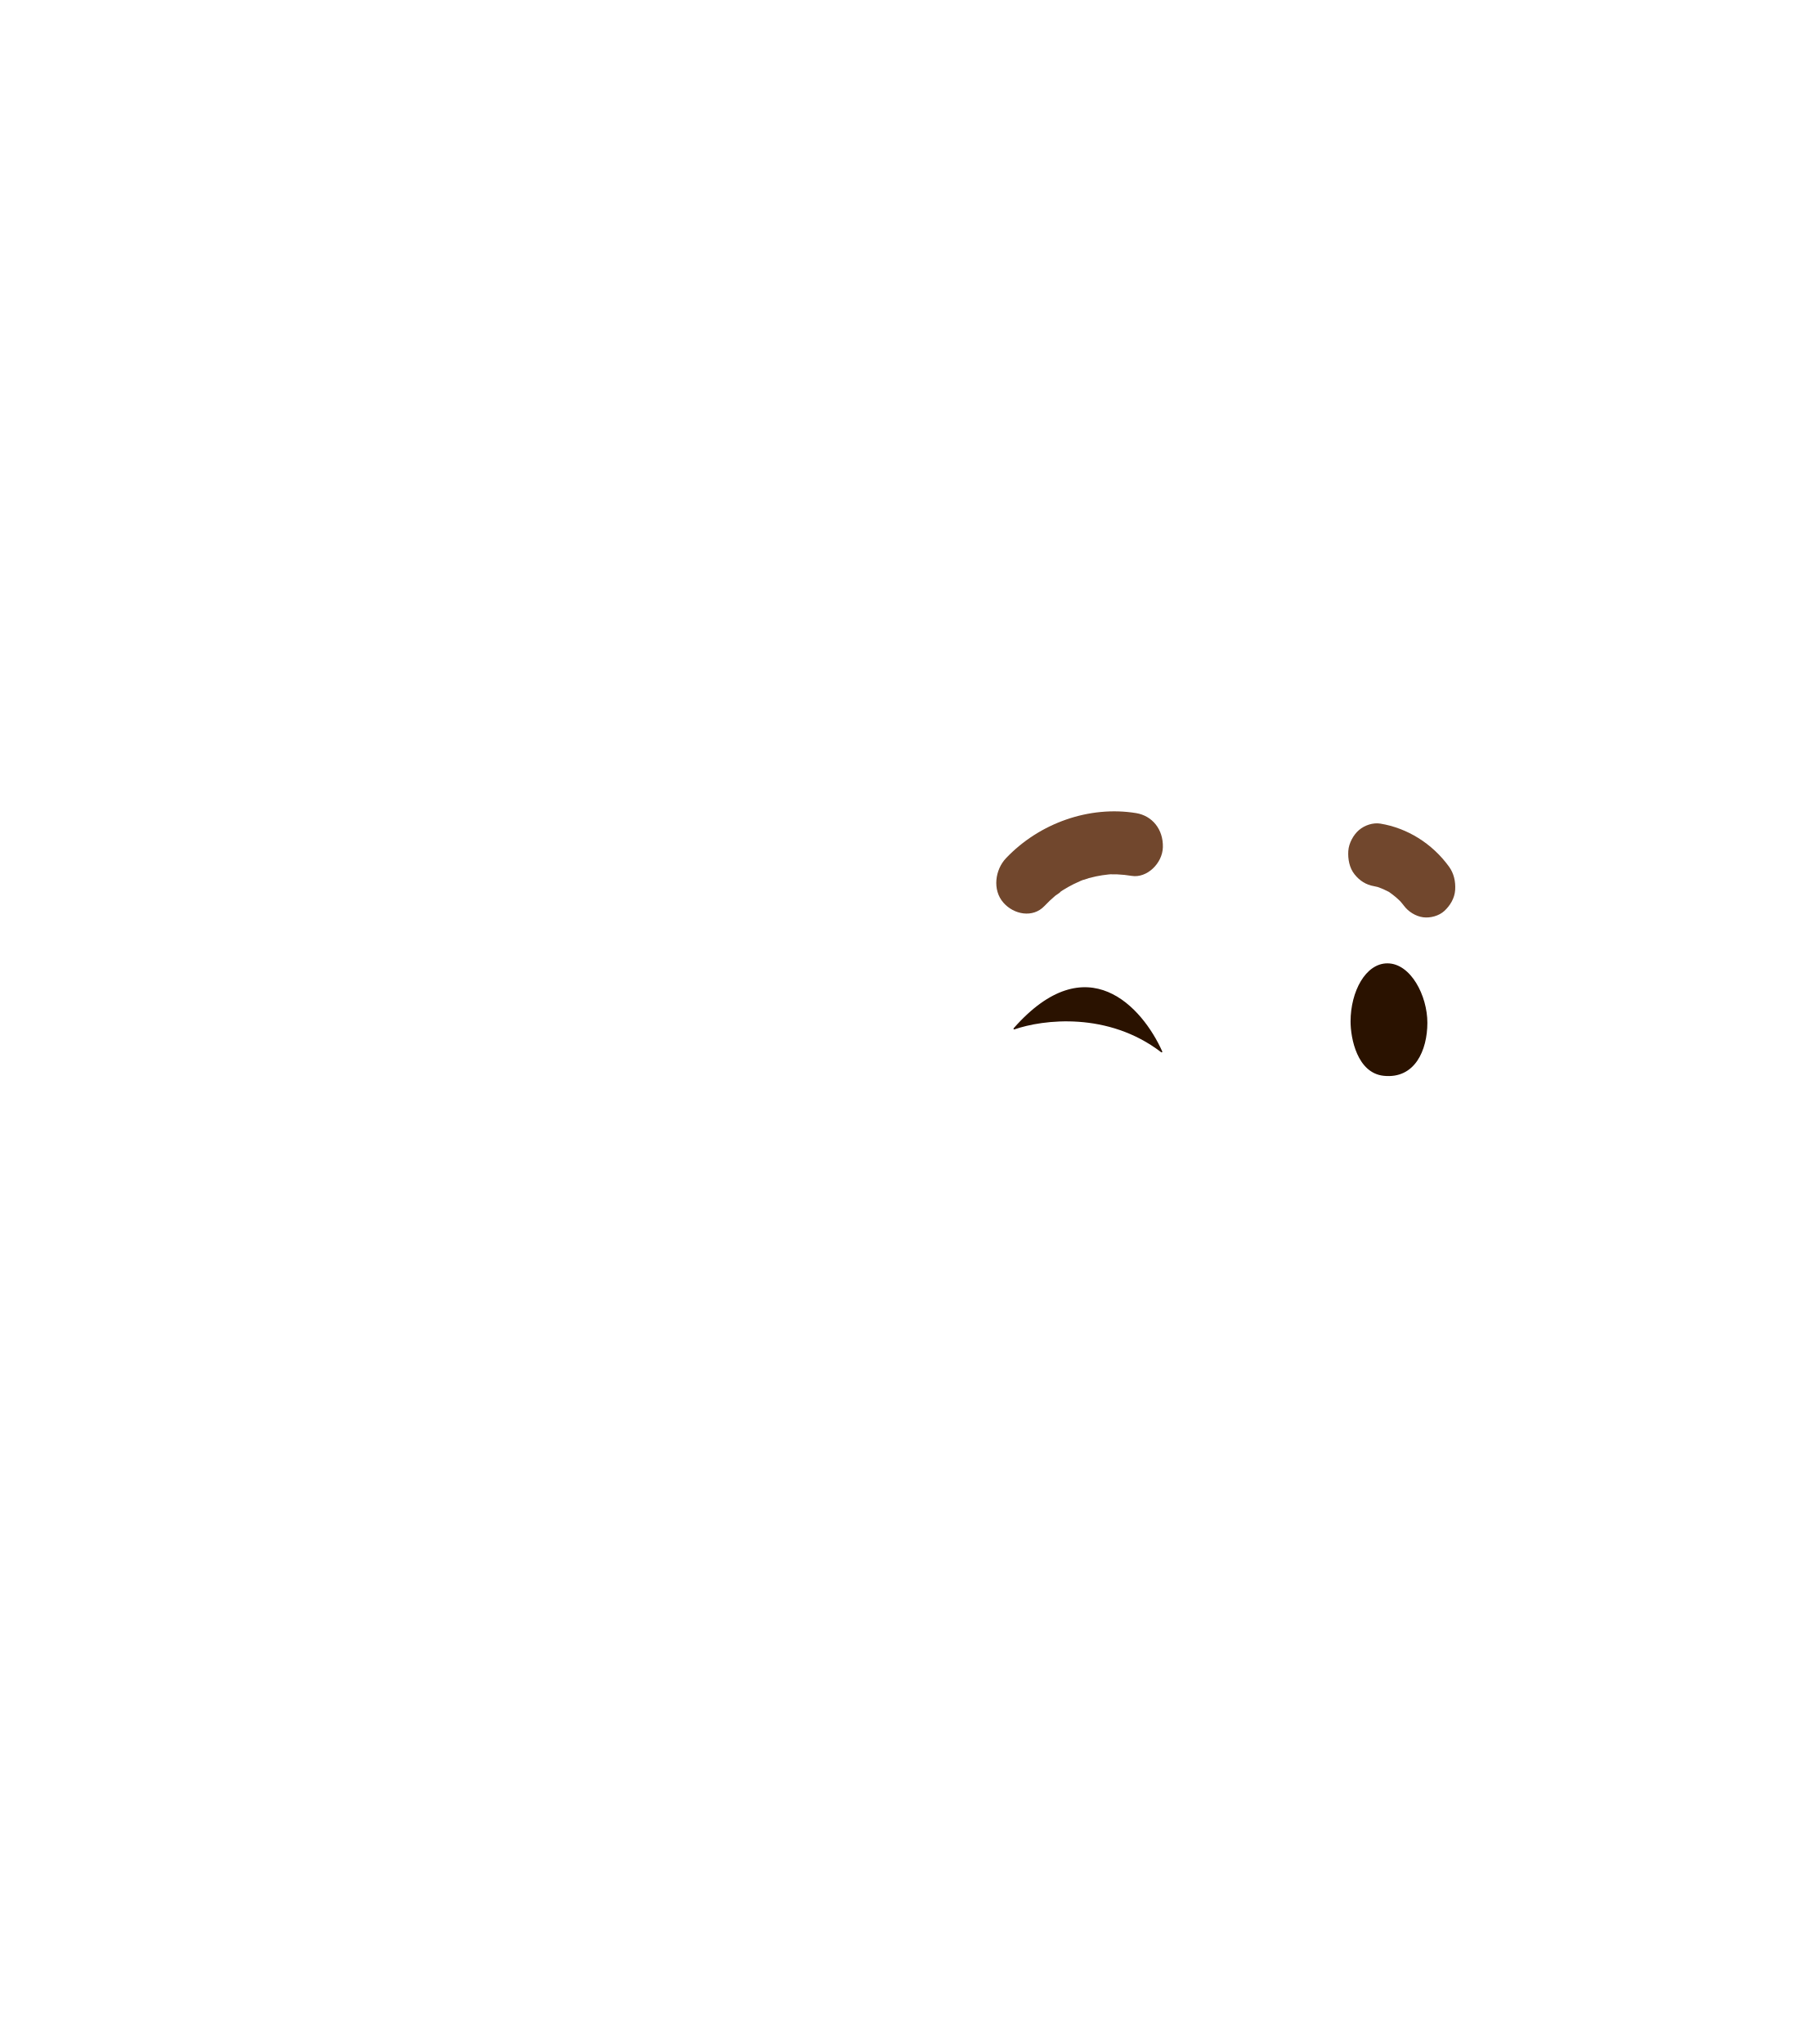
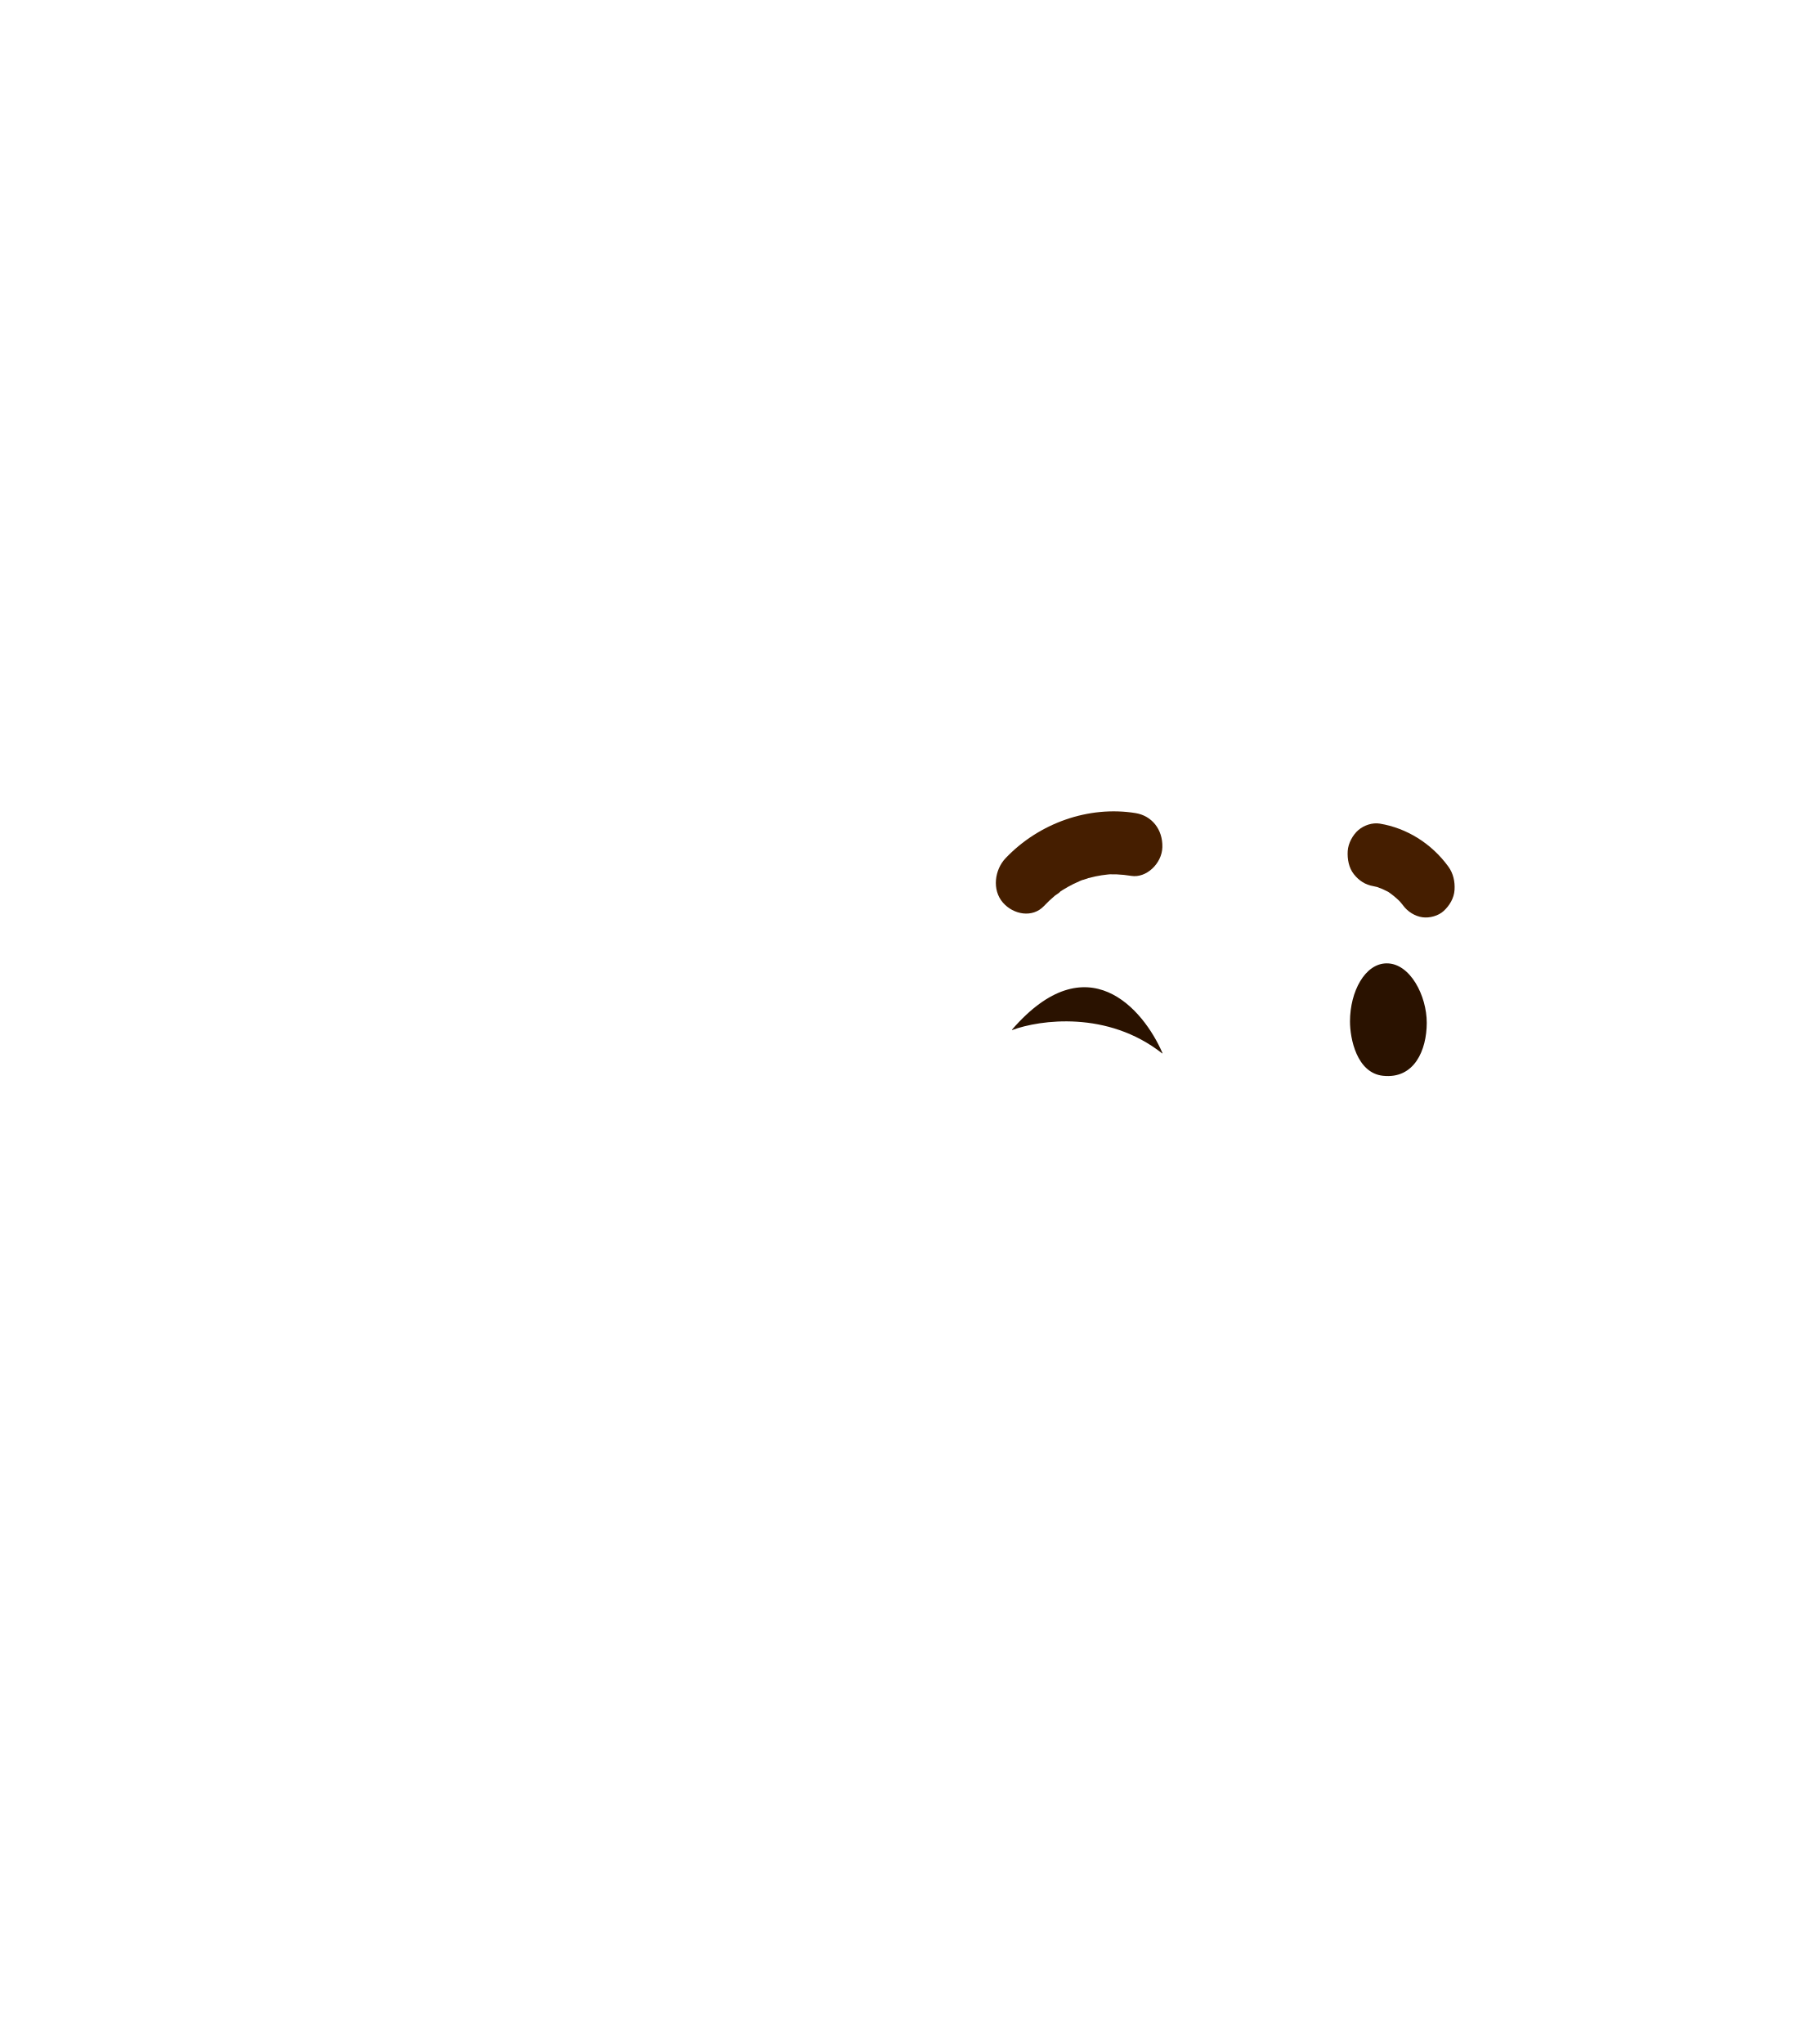
- <svg xmlns="http://www.w3.org/2000/svg" width="530" height="600" viewBox="0 0 530 600" fill="none">
-   <path d="M340.876 308.878C325.256 296.897 306.172 299.253 297.776 302.174C297.58 302.242 297.431 301.988 297.568 301.832C319.146 277.349 335.391 295.691 341.189 308.65C341.273 308.84 341.041 309.005 340.876 308.878Z" fill="#2A1200" />
-   <path d="M419.013 300.265C418.998 308.225 415.394 316.774 406.172 315.791C398.432 314.967 396.456 304.808 396.466 299.808C396.483 291.06 400.866 282.797 407.261 282.784C414.138 282.771 419.029 292.304 419.013 300.265Z" fill="#2A1200" />
-   <path d="M333.495 238.676C319.812 236.451 305.149 241.563 295.306 251.932C292.133 255.275 291.245 261.205 294.561 264.98C297.624 268.473 303.197 269.541 306.594 265.958C307.612 264.883 308.675 263.865 309.802 262.922C310.153 262.628 311.127 262.106 311.433 261.673C311.604 261.56 311.771 261.447 311.946 261.338C313.021 260.661 314.126 260.042 315.257 259.48C315.906 259.159 316.56 258.861 317.223 258.578C317.432 258.491 317.642 258.407 317.855 258.322C318.437 258.221 319.104 257.906 319.635 257.761C320.327 257.572 321.021 257.407 321.723 257.26C322.948 257.005 324.186 256.813 325.428 256.688C325.603 256.671 325.774 256.657 325.949 256.644C326.619 256.647 327.288 256.634 327.961 256.661C329.39 256.721 330.812 256.88 332.229 257.108C336.65 257.828 341.236 253.476 341.367 248.695C341.506 243.433 338.232 239.448 333.495 238.676Z" fill="#71472D" />
-   <path d="M425.358 254.39C420.39 247.554 413.088 243.067 405.212 241.765C403.086 241.414 400.605 242.229 398.947 243.647C397.313 245.044 395.942 247.506 395.799 249.805C395.652 252.192 396.123 254.753 397.614 256.63C399.125 258.533 401.021 259.741 403.329 260.126C403.707 260.188 404.074 260.294 404.451 260.376C405.561 260.759 406.634 261.232 407.681 261.787C408.872 262.593 409.987 263.508 411.03 264.533C411.37 264.94 411.73 265.33 412.046 265.762C413.408 267.633 415.592 268.967 417.761 269.259C419.837 269.538 422.421 268.871 424.025 267.373C425.688 265.822 427.021 263.673 427.173 261.215C427.326 258.764 426.799 256.37 425.358 254.39Z" fill="#71472D" />
+ <svg xmlns="http://www.w3.org/2000/svg" width="1661" height="1881" viewBox="0 0 1661 1881" fill="none">
+   <path d="M1069.63 969.371C1019.42 929.84 957.264 938.403 931.621 947.888C931.426 947.96 931.299 947.698 931.435 947.542C1000.48 867.856 1052.29 928.243 1069.95 969.153C1070.03 969.343 1069.79 969.5 1069.63 969.371Z" fill="#2A1200" />
+   <path d="M1313.17 941.33C1313.12 966.286 1301.83 993.086 1272.93 990.006C1248.67 987.421 1242.48 955.574 1242.51 939.896C1242.56 912.474 1256.3 886.567 1276.34 886.529C1297.89 886.488 1313.22 916.374 1313.17 941.33Z" fill="#2A1200" />
+   <path d="M1045.16 748.249C1002.28 741.274 956.326 757.3 925.479 789.807C915.532 800.288 912.749 818.878 923.142 830.713C932.742 841.661 950.208 845.011 960.853 833.777C964.044 830.409 967.376 827.218 970.909 824.26C972.008 823.339 975.059 821.703 976.02 820.343C976.555 819.99 977.078 819.637 977.625 819.295C980.995 817.173 984.458 815.231 988.005 813.47C990.038 812.463 992.088 811.529 994.165 810.644C994.82 810.368 995.477 810.104 996.145 809.84C997.968 809.523 1000.06 808.536 1001.72 808.082C1003.89 807.489 1006.07 806.969 1008.27 806.51C1012.11 805.711 1015.99 805.109 1019.88 804.717C1020.43 804.662 1020.96 804.62 1021.51 804.577C1023.61 804.588 1025.71 804.549 1027.82 804.633C1032.29 804.82 1036.75 805.319 1041.19 806.033C1055.05 808.292 1069.42 794.647 1069.83 779.66C1070.27 763.162 1060.01 750.669 1045.16 748.249Z" fill="#451E00" />
+   <path d="M1333.06 797.513C1317.49 776.08 1294.6 762.016 1269.92 757.934C1263.26 756.833 1255.48 759.387 1250.28 763.834C1245.16 768.213 1240.87 775.932 1240.42 783.139C1239.96 790.621 1241.44 798.65 1246.11 804.534C1250.84 810.5 1256.78 814.288 1264.02 815.494C1265.2 815.688 1266.35 816.022 1267.53 816.279C1271.01 817.479 1274.38 818.963 1277.66 820.702C1281.39 823.229 1284.88 826.099 1288.15 829.311C1289.22 830.587 1290.35 831.808 1291.34 833.165C1295.6 839.031 1302.45 843.21 1309.25 844.126C1315.75 845.002 1323.85 842.909 1328.88 838.213C1334.09 833.354 1338.27 826.616 1338.75 818.908C1339.22 811.225 1337.57 803.721 1333.06 797.513Z" fill="#451E00" />
</svg>
